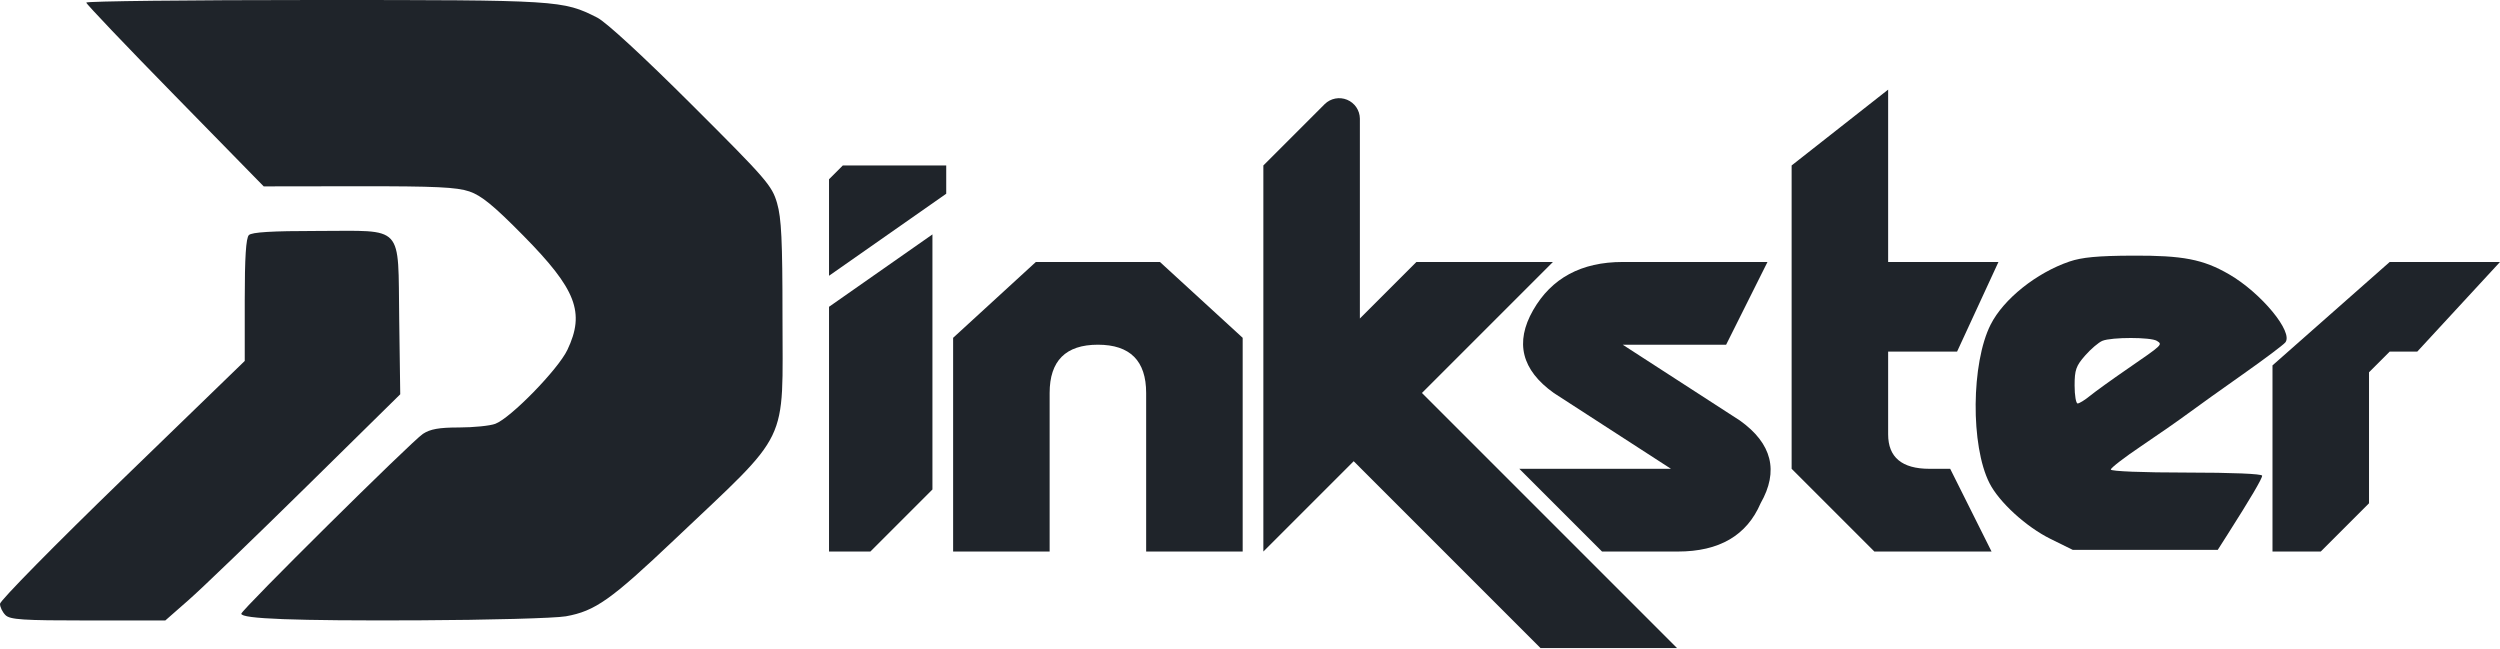
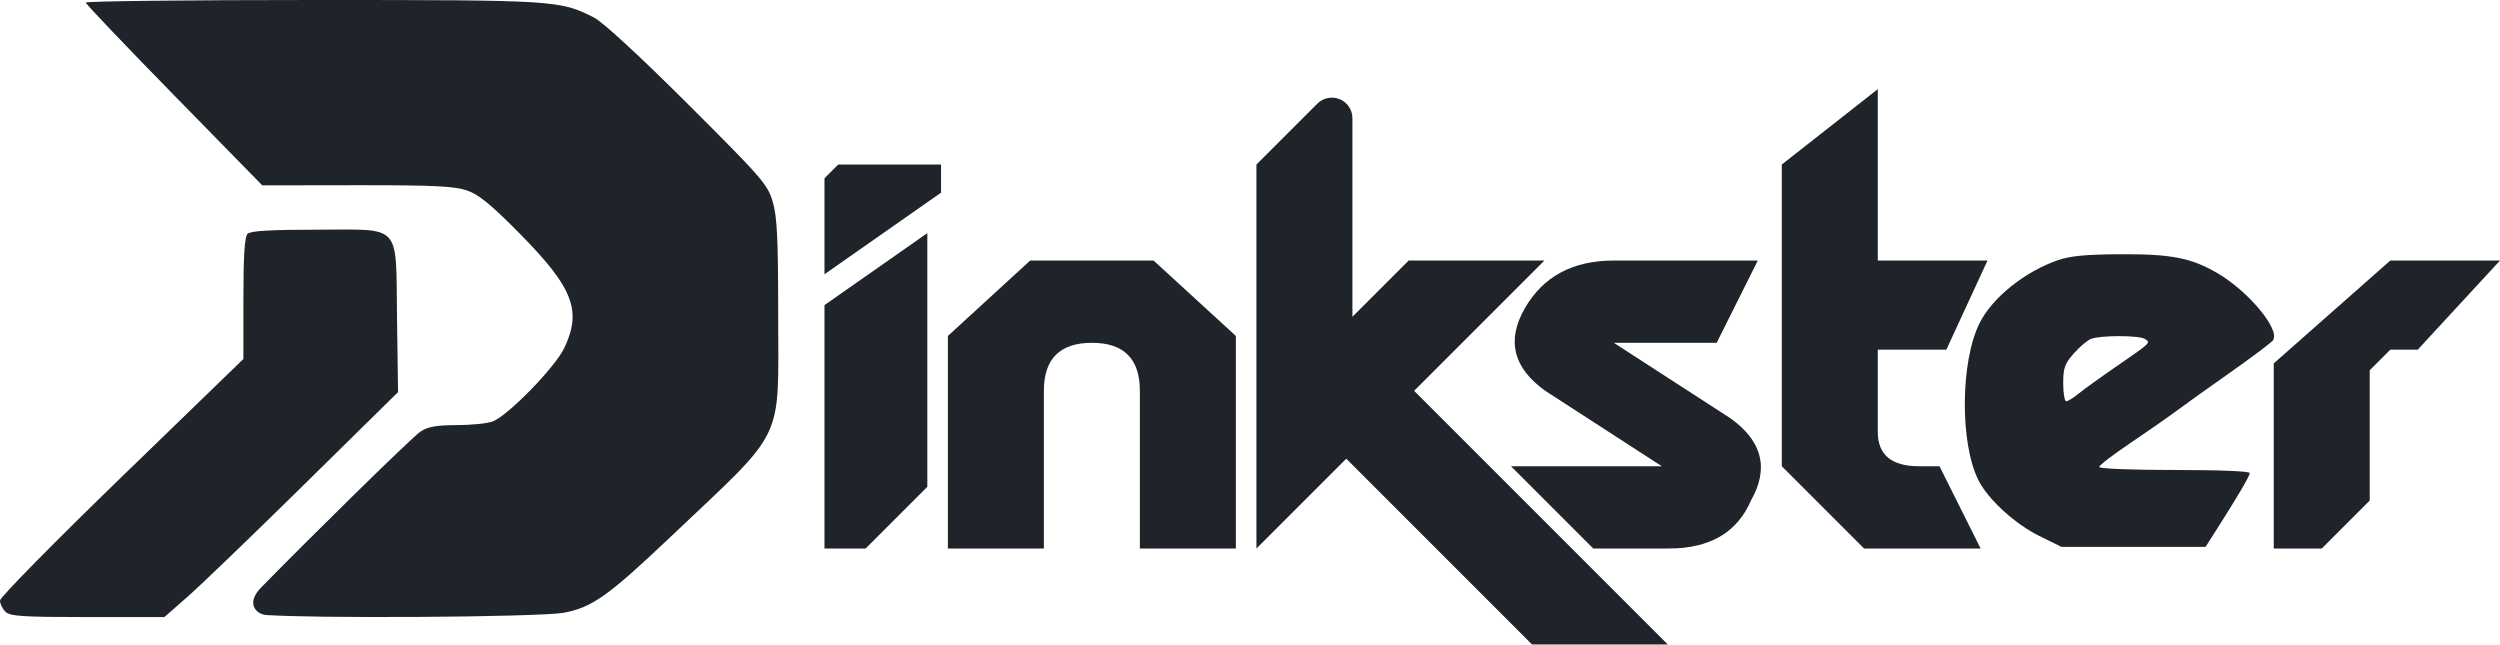
- <svg xmlns="http://www.w3.org/2000/svg" viewBox="0 0 1232.925 319.6" width="1232.925" height="319.6" version="1.1" id="svg265">
+ <svg xmlns="http://www.w3.org/2000/svg" viewBox="0 0 1239.725 319.6" width="1239.725" height="319.6" version="1.1" id="svg265">
  <defs id="defs81">
    <clipPath id="e-open-counter" clipPathUnits="userSpaceOnUse">
      <path d="M -20,-20 H 100 V 100 H -20 Z m 34,54 v -5.538 h 7.615 z" clip-rule="evenodd" id="path61" />
    </clipPath>
    <clipPath id="k-beam-baseline" clipPathUnits="userSpaceOnUse">
      <path d="M -20,-20 H 100 V 100 H 14 V 59.153 h -34 z" id="path64" />
    </clipPath>
    <clipPath id="approved-silhouette" clipPathUnits="userSpaceOnUse">
-       <path id="silhouette-clip-path" fill="#32e6c5" fill-rule="evenodd" d="m 166.259,156.655 c 0.036,1.475 41.691,45.252 92.626,97.23 l 92.554,94.568 99.173,-0.144 c 80.18,-0.072 102.302,0.971 115.468,5.432 12.554,4.281 25.36,14.748 56.187,46.007 55.396,56.151 64.676,80.216 46.079,119.317 -9.676,20.36 -59.245,71.187 -75.252,77.158 -5.54,2.086 -22.554,3.777 -37.77,3.813 -20.899,0 -30.108,1.655 -37.806,6.727 -11.619,7.662 -189.46,183.777 -189.46,187.626 0,5.36 55.144,7.446 184.209,6.906 73.777,-0.324 143.309,-2.23 154.496,-4.209 30.504,-5.468 47.014,-17.122 113.345,-80.036 121.978,-115.647 112.698,-96.475 112.698,-233.453 0,-78.453 -1.115,-102.05 -5.647,-117.662 -5.288,-18.309 -10.899,-24.784 -89.029,-102.698 -50.288,-50.18 -89.388,-86.223 -98.561,-90.863 -36.007,-18.201 -39.532,-18.417 -294.928,-18.417 -131.151,0 -238.417,1.223 -238.381,2.698 z m 169.712,242.626 c -3.022,3.022 -4.317,23.237 -4.317,67.806 v 63.525 L 203.957,654.317 C 133.741,722.338 76.259,780.755 76.259,784.065 c 0,3.345 2.554,8.597 5.647,11.727 4.82,4.784 17.77,5.647 86.259,5.647 h 80.576 l 24.353,-21.367 c 13.417,-11.727 68.597,-64.856 122.626,-118.022 l 98.201,-96.655 -1.079,-78.345 c -1.439,-100.36 6.259,-92.086 -85.324,-92.086 -47.482,0 -68.489,1.259 -71.547,4.317 z" />
+       <path id="silhouette-clip-path" fill="#32e6c5" fill-rule="evenodd" d="m 166.259,156.655 c 0.036,1.475 41.691,45.252 92.626,97.23 l 92.554,94.568 99.173,-0.144 c 80.18,-0.072 102.302,0.971 115.468,5.432 12.554,4.281 25.36,14.748 56.187,46.007 55.396,56.151 64.676,80.216 46.079,119.317 -9.676,20.36 -59.245,71.187 -75.252,77.158 -5.54,2.086 -22.554,3.777 -37.77,3.813 -20.899,0 -30.108,1.655 -37.806,6.727 -9.063,5.976 -119.255,114.439 -167.301,163.701 -16.816,17.241 -4.383,28.23 5.512,28.827 28.272,1.707 79.099,2.328 156.538,2.005 73.777,-0.324 143.309,-2.23 154.496,-4.209 30.504,-5.468 47.014,-17.122 113.345,-80.036 121.978,-115.647 112.698,-96.475 112.698,-233.453 0,-78.453 -1.115,-102.05 -5.647,-117.662 -5.288,-18.309 -10.899,-24.784 -89.029,-102.698 -50.288,-50.18 -89.388,-86.223 -98.561,-90.863 -36.007,-18.201 -39.532,-18.417 -294.928,-18.417 -131.151,0 -238.417,1.223 -238.381,2.698 z m 169.712,242.626 c -3.022,3.022 -4.317,23.237 -4.317,67.806 v 63.525 L 203.957,654.317 C 133.741,722.338 76.259,780.755 76.259,784.065 c 0,3.345 2.554,8.597 5.647,11.727 4.82,4.784 17.77,5.647 86.259,5.647 h 80.576 l 24.353,-21.367 c 13.417,-11.727 68.597,-64.856 122.626,-118.022 l 98.201,-96.655 -1.079,-78.345 c -1.439,-100.36 6.259,-92.086 -85.324,-92.086 -47.482,0 -68.489,1.259 -71.547,4.317 z" />
    </clipPath>
    <clipPath id="plane-coral" clipPathUnits="userSpaceOnUse">
-       <path d="m 343,68 67.8,67.8 a 45,45 0 0 1 13.2,31.8 v 112.8 a 45,45 0 0 1 -13.2,31.8 L 363,360 H 600 V 40 H 343 Z" transform="matrix(2.213439,0,0,2.213439,-180.079,26.32411)" id="path69" />
+       <path d="M 758.4,0 H 1000 V 1000 H 758.4 Z" id="path69" />
    </clipPath>
    <clipPath id="plane-yellow" clipPathUnits="userSpaceOnUse">
-       <path d="M 80,240 H 232 V 390 H 80 Z" transform="matrix(2.213439,0,0,2.213439,-180.079,26.32411)" id="path72" />
+       <path d="m 0,395 h 331.655 v 605 H 0 Z" id="path72" />
    </clipPath>
    <clipPath id="optical-silhouette-16" clipPathUnits="userSpaceOnUse">
-       <path d="m 166.259,156.655 c 0.036,1.475 41.691,45.252 92.626,97.23 l 92.554,94.568 99.173,-0.144 c 80.18,-0.072 102.302,0.971 115.468,5.432 12.554,4.281 25.36,14.748 56.187,46.007 55.396,56.151 64.676,80.216 46.079,119.317 -9.676,20.36 -59.245,71.187 -75.252,77.158 -5.54,2.086 -22.554,3.777 -37.77,3.813 -20.899,0 -30.108,1.655 -37.806,6.727 -11.619,7.662 -189.46,183.777 -189.46,187.626 0,5.36 55.144,7.446 184.209,6.906 73.777,-0.324 143.309,-2.23 154.496,-4.209 30.504,-5.468 47.014,-17.122 113.345,-80.036 121.978,-115.647 112.698,-96.475 112.698,-233.453 0,-78.453 -1.115,-102.05 -5.647,-117.662 -5.288,-18.309 -10.899,-24.784 -89.029,-102.698 -50.288,-50.18 -89.388,-86.223 -98.561,-90.863 -36.007,-18.201 -39.532,-18.417 -294.928,-18.417 -131.151,0 -238.417,1.223 -238.381,2.698 z m 169.712,242.626 c -3.022,3.022 -4.317,23.237 -4.317,67.806 v 63.525 L 203.957,654.317 C 133.741,722.338 76.259,780.755 76.259,784.065 c 0,3.345 2.554,8.597 5.647,11.727 4.82,4.784 17.77,5.647 86.259,5.647 h 80.576 l 24.353,-21.367 c 13.417,-11.727 68.597,-64.856 122.626,-118.022 l 98.201,-96.655 -1.079,-78.345 c -1.439,-100.36 6.259,-92.086 -85.324,-92.086 -47.482,0 -68.489,1.259 -71.547,4.317 z" id="path75" />
+       <path d="m 166.259,156.655 c 0.036,1.475 41.691,45.252 92.626,97.23 l 92.554,94.568 99.173,-0.144 c 80.18,-0.072 102.302,0.971 115.468,5.432 12.554,4.281 25.36,14.748 56.187,46.007 55.396,56.151 64.676,80.216 46.079,119.317 -9.676,20.36 -59.245,71.187 -75.252,77.158 -5.54,2.086 -22.554,3.777 -37.77,3.813 -20.899,0 -30.108,1.655 -37.806,6.727 -9.063,5.976 -119.255,114.439 -167.301,163.701 -16.816,17.241 -4.383,28.23 5.512,28.827 28.272,1.707 79.099,2.328 156.538,2.005 73.777,-0.324 143.309,-2.23 154.496,-4.209 30.504,-5.468 47.014,-17.122 113.345,-80.036 121.978,-115.647 112.698,-96.475 112.698,-233.453 0,-78.453 -1.115,-102.05 -5.647,-117.662 -5.288,-18.309 -10.899,-24.784 -89.029,-102.698 -50.288,-50.18 -89.388,-86.223 -98.561,-90.863 -36.007,-18.201 -39.532,-18.417 -294.928,-18.417 -131.151,0 -238.417,1.223 -238.381,2.698 z m 169.712,242.626 c -3.022,3.022 -4.317,23.237 -4.317,67.806 v 63.525 L 203.957,654.317 C 133.741,722.338 76.259,780.755 76.259,784.065 c 0,3.345 2.554,8.597 5.647,11.727 4.82,4.784 17.77,5.647 86.259,5.647 h 80.576 l 24.353,-21.367 c 13.417,-11.727 68.597,-64.856 122.626,-118.022 l 98.201,-96.655 -1.079,-78.345 c -1.439,-100.36 6.259,-92.086 -85.324,-92.086 -47.482,0 -68.489,1.259 -71.547,4.317 z" id="path75" />
    </clipPath>
    <clipPath id="optical-silhouette-24" clipPathUnits="userSpaceOnUse">
-       <path d="m 166.259,156.655 c 0.036,1.475 41.691,45.252 92.626,97.23 l 92.554,94.568 99.173,-0.144 c 80.18,-0.072 102.302,0.971 115.468,5.432 12.554,4.281 25.36,14.748 56.187,46.007 55.396,56.151 64.676,80.216 46.079,119.317 -9.676,20.36 -59.245,71.187 -75.252,77.158 -5.54,2.086 -22.554,3.777 -37.77,3.813 -20.899,0 -30.108,1.655 -37.806,6.727 -11.619,7.662 -189.46,183.777 -189.46,187.626 0,5.36 55.144,7.446 184.209,6.906 73.777,-0.324 143.309,-2.23 154.496,-4.209 30.504,-5.468 47.014,-17.122 113.345,-80.036 121.978,-115.647 112.698,-96.475 112.698,-233.453 0,-78.453 -1.115,-102.05 -5.647,-117.662 -5.288,-18.309 -10.899,-24.784 -89.029,-102.698 -50.288,-50.18 -89.388,-86.223 -98.561,-90.863 -36.007,-18.201 -39.532,-18.417 -294.928,-18.417 -131.151,0 -238.417,1.223 -238.381,2.698 z m 169.712,242.626 c -3.022,3.022 -4.317,23.237 -4.317,67.806 v 63.525 L 203.957,654.317 C 133.741,722.338 76.259,780.755 76.259,784.065 c 0,3.345 2.554,8.597 5.647,11.727 4.82,4.784 17.77,5.647 86.259,5.647 h 80.576 l 24.353,-21.367 c 13.417,-11.727 68.597,-64.856 122.626,-118.022 l 98.201,-96.655 -1.079,-78.345 c -1.439,-100.36 6.259,-92.086 -85.324,-92.086 -47.482,0 -68.489,1.259 -71.547,4.317 z" id="path78" />
+       <path d="m 166.259,156.655 c 0.036,1.475 41.691,45.252 92.626,97.23 l 92.554,94.568 99.173,-0.144 c 80.18,-0.072 102.302,0.971 115.468,5.432 12.554,4.281 25.36,14.748 56.187,46.007 55.396,56.151 64.676,80.216 46.079,119.317 -9.676,20.36 -59.245,71.187 -75.252,77.158 -5.54,2.086 -22.554,3.777 -37.77,3.813 -20.899,0 -30.108,1.655 -37.806,6.727 -9.063,5.976 -119.255,114.439 -167.301,163.701 -16.816,17.241 -4.383,28.23 5.512,28.827 28.272,1.707 79.099,2.328 156.538,2.005 73.777,-0.324 143.309,-2.23 154.496,-4.209 30.504,-5.468 47.014,-17.122 113.345,-80.036 121.978,-115.647 112.698,-96.475 112.698,-233.453 0,-78.453 -1.115,-102.05 -5.647,-117.662 -5.288,-18.309 -10.899,-24.784 -89.029,-102.698 -50.288,-50.18 -89.388,-86.223 -98.561,-90.863 -36.007,-18.201 -39.532,-18.417 -294.928,-18.417 -131.151,0 -238.417,1.223 -238.381,2.698 z m 169.712,242.626 c -3.022,3.022 -4.317,23.237 -4.317,67.806 v 63.525 L 203.957,654.317 C 133.741,722.338 76.259,780.755 76.259,784.065 c 0,3.345 2.554,8.597 5.647,11.727 4.82,4.784 17.77,5.647 86.259,5.647 h 80.576 l 24.353,-21.367 c 13.417,-11.727 68.597,-64.856 122.626,-118.022 l 98.201,-96.655 -1.079,-78.345 c -1.439,-100.36 6.259,-92.086 -85.324,-92.086 -47.482,0 -68.489,1.259 -71.547,4.317 z" id="path78" />
    </clipPath>
  </defs>
  <g id="07_Exports_Artboards" style="display:inline" transform="translate(-33.5,-83.2)">
    <g id="wordmark-mono" transform="matrix(3.4,0,0,3.4,-60,-250)" color="#1f242a">
      <g transform="matrix(0.139,0,0,0.139,16.9,76.6)" id="g169">
-         <path id="wordmark-mono-d" fill="currentColor" fill-rule="evenodd" d="m 166.259,156.655 c 0.036,1.475 41.691,45.252 92.626,97.23 l 92.554,94.568 99.173,-0.144 c 80.18,-0.072 102.302,0.971 115.468,5.432 12.554,4.281 25.36,14.748 56.187,46.007 55.396,56.151 64.676,80.216 46.079,119.317 -9.676,20.36 -59.245,71.187 -75.252,77.158 -5.54,2.086 -22.554,3.777 -37.77,3.813 -20.899,0 -30.108,1.655 -37.806,6.727 -11.619,7.662 -189.46,183.777 -189.46,187.626 0,5.36 55.144,7.446 184.209,6.906 73.777,-0.324 143.309,-2.23 154.496,-4.209 30.504,-5.468 47.014,-17.122 113.345,-80.036 121.978,-115.647 112.698,-96.475 112.698,-233.453 0,-78.453 -1.115,-102.05 -5.647,-117.662 -5.288,-18.309 -10.899,-24.784 -89.029,-102.698 -50.288,-50.18 -89.388,-86.223 -98.561,-90.863 -36.007,-18.201 -39.532,-18.417 -294.928,-18.417 -131.151,0 -238.417,1.223 -238.381,2.698 z m 169.712,242.626 c -3.022,3.022 -4.317,23.237 -4.317,67.806 v 63.525 L 203.957,654.317 C 133.741,722.338 76.259,780.755 76.259,784.065 c 0,3.345 2.554,8.597 5.647,11.727 4.82,4.784 17.77,5.647 86.259,5.647 h 80.576 l 24.353,-21.367 c 13.417,-11.727 68.597,-64.856 122.626,-118.022 l 98.201,-96.655 -1.079,-78.345 c -1.439,-100.36 6.259,-92.086 -85.324,-92.086 -47.482,0 -68.489,1.259 -71.547,4.317 z" />
+         <path id="wordmark-mono-d" fill="currentColor" fill-rule="evenodd" d="m 166.259,156.655 c 0.036,1.475 41.691,45.252 92.626,97.23 l 92.554,94.568 99.173,-0.144 c 80.18,-0.072 102.302,0.971 115.468,5.432 12.554,4.281 25.36,14.748 56.187,46.007 55.396,56.151 64.676,80.216 46.079,119.317 -9.676,20.36 -59.245,71.187 -75.252,77.158 -5.54,2.086 -22.554,3.777 -37.77,3.813 -20.899,0 -30.108,1.655 -37.806,6.727 -9.063,5.976 -119.255,114.439 -167.301,163.701 -16.816,17.241 -4.383,28.23 5.512,28.827 28.272,1.707 79.099,2.328 156.538,2.005 73.777,-0.324 143.309,-2.23 154.496,-4.209 30.504,-5.468 47.014,-17.122 113.345,-80.036 121.978,-115.647 112.698,-96.475 112.698,-233.453 0,-78.453 -1.115,-102.05 -5.647,-117.662 -5.288,-18.309 -10.899,-24.784 -89.029,-102.698 -50.288,-50.18 -89.388,-86.223 -98.561,-90.863 -36.007,-18.201 -39.532,-18.417 -294.928,-18.417 -131.151,0 -238.417,1.223 -238.381,2.698 z m 169.712,242.626 c -3.022,3.022 -4.317,23.237 -4.317,67.806 v 63.525 L 203.957,654.317 C 133.741,722.338 76.259,780.755 76.259,784.065 c 0,3.345 2.554,8.597 5.647,11.727 4.82,4.784 17.77,5.647 86.259,5.647 h 80.576 l 24.353,-21.367 c 13.417,-11.727 68.597,-64.856 122.626,-118.022 l 98.201,-96.655 -1.079,-78.345 c -1.439,-100.36 6.259,-92.086 -85.324,-92.086 -47.482,0 -68.489,1.259 -71.547,4.317 z" />
      </g>
      <g fill="currentColor" id="g178">
        <path id="mono-i" d="M 2,0 H 17 V 4.1 L 0,16 V 2 Z M 0,20.5 15,10 V 47 L 6,56 H 0 Z" transform="translate(147.75,122)" fill-rule="evenodd" />
        <path id="mono-n" d="M 0,56 V 25 L 12,14 H 30 L 42,25 V 56 H 28 V 33 q 0,-7 -7,-7 -7,0 -7,7 v 23 z" transform="translate(165.75,122)" fill-rule="evenodd" />
        <path id="mono-k" d="m 7,0 8.9,-8.9 A 3,3 0 0 1 21,-6.8 V 22.201 L 29.201,14 H 49 L 30,33 67,70 H 47.201 L 20.101,42.899 7,56 Z" transform="translate(203.75,122)" fill-rule="evenodd" />
        <path id="mono-s" d="M 36,14 30,26 H 15 l 17,11 q 7,5 3,12 -3,7 -12,7 H 12 L 0,44 H 22 L 5,33 Q -2,28 2,21 6,14 15,14 Z" transform="translate(247.875,122)" fill-rule="evenodd" />
        <path id="mono-t" d="M 0,0 14,-11 V 14 H 30 L 24,27 H 14 v 12 q 0,5 6,5 h 3 l 6,12 H 12 L 0,44 Z" transform="translate(287.375,122)" fill-rule="evenodd" />
        <path id="mono-e" d="M 14.056,13.933 C 9.25,15.575 4.496,19.374 2.625,23.068 c -2.83,5.584 -2.926,17.583 -0.181,23 1.394,2.763 5.336,6.367 8.868,8.104 l 3.222,1.589 h 10.514 10.51 l 1.432,-2.248 C 40.32,48.282 42,45.424 42,44.999 c 0,-0.272 -4.357,-0.453 -10.977,-0.453 -6.333,0 -10.977,-0.186 -10.977,-0.439 0,-0.239 1.985,-1.771 4.415,-3.403 2.429,-1.637 5.489,-3.766 6.801,-4.739 1.312,-0.969 4.892,-3.532 7.961,-5.689 3.064,-2.157 5.823,-4.229 6.133,-4.601 1.227,-1.475 -3.494,-7.192 -8.157,-9.889 -3.766,-2.176 -6.687,-2.744 -14.018,-2.706 -5.035,0.024 -7.317,0.239 -9.125,0.854 z M 26.723,25.44 c 0.864,0.549 0.902,0.511 -4.291,4.085 -2.229,1.532 -4.663,3.288 -5.407,3.895 -0.74,0.606 -1.546,1.103 -1.79,1.103 -0.239,0 -0.439,-1.174 -0.439,-2.611 0,-2.253 0.21,-2.845 1.527,-4.343 0.835,-0.955 1.966,-1.914 2.506,-2.133 1.351,-0.549 7.025,-0.544 7.894,0.005 z" transform="translate(313.625,122)" fill-rule="evenodd" />
-         <path id="mono-r" d="M 0,56 V 29 L 17,14 H 33 L 21,27 h -4 l -3,3 v 19 l -7,7 z" transform="translate(357.125,122)" fill-rule="evenodd" />
+         <path id="mono-r" d="M 0,56 V 29 L 17,14 H 33 L 21,27 h -4 l -3,3 v 19 l -7,7 z" transform="translate(359.125,122)" fill-rule="evenodd" />
      </g>
    </g>
  </g>
</svg>
